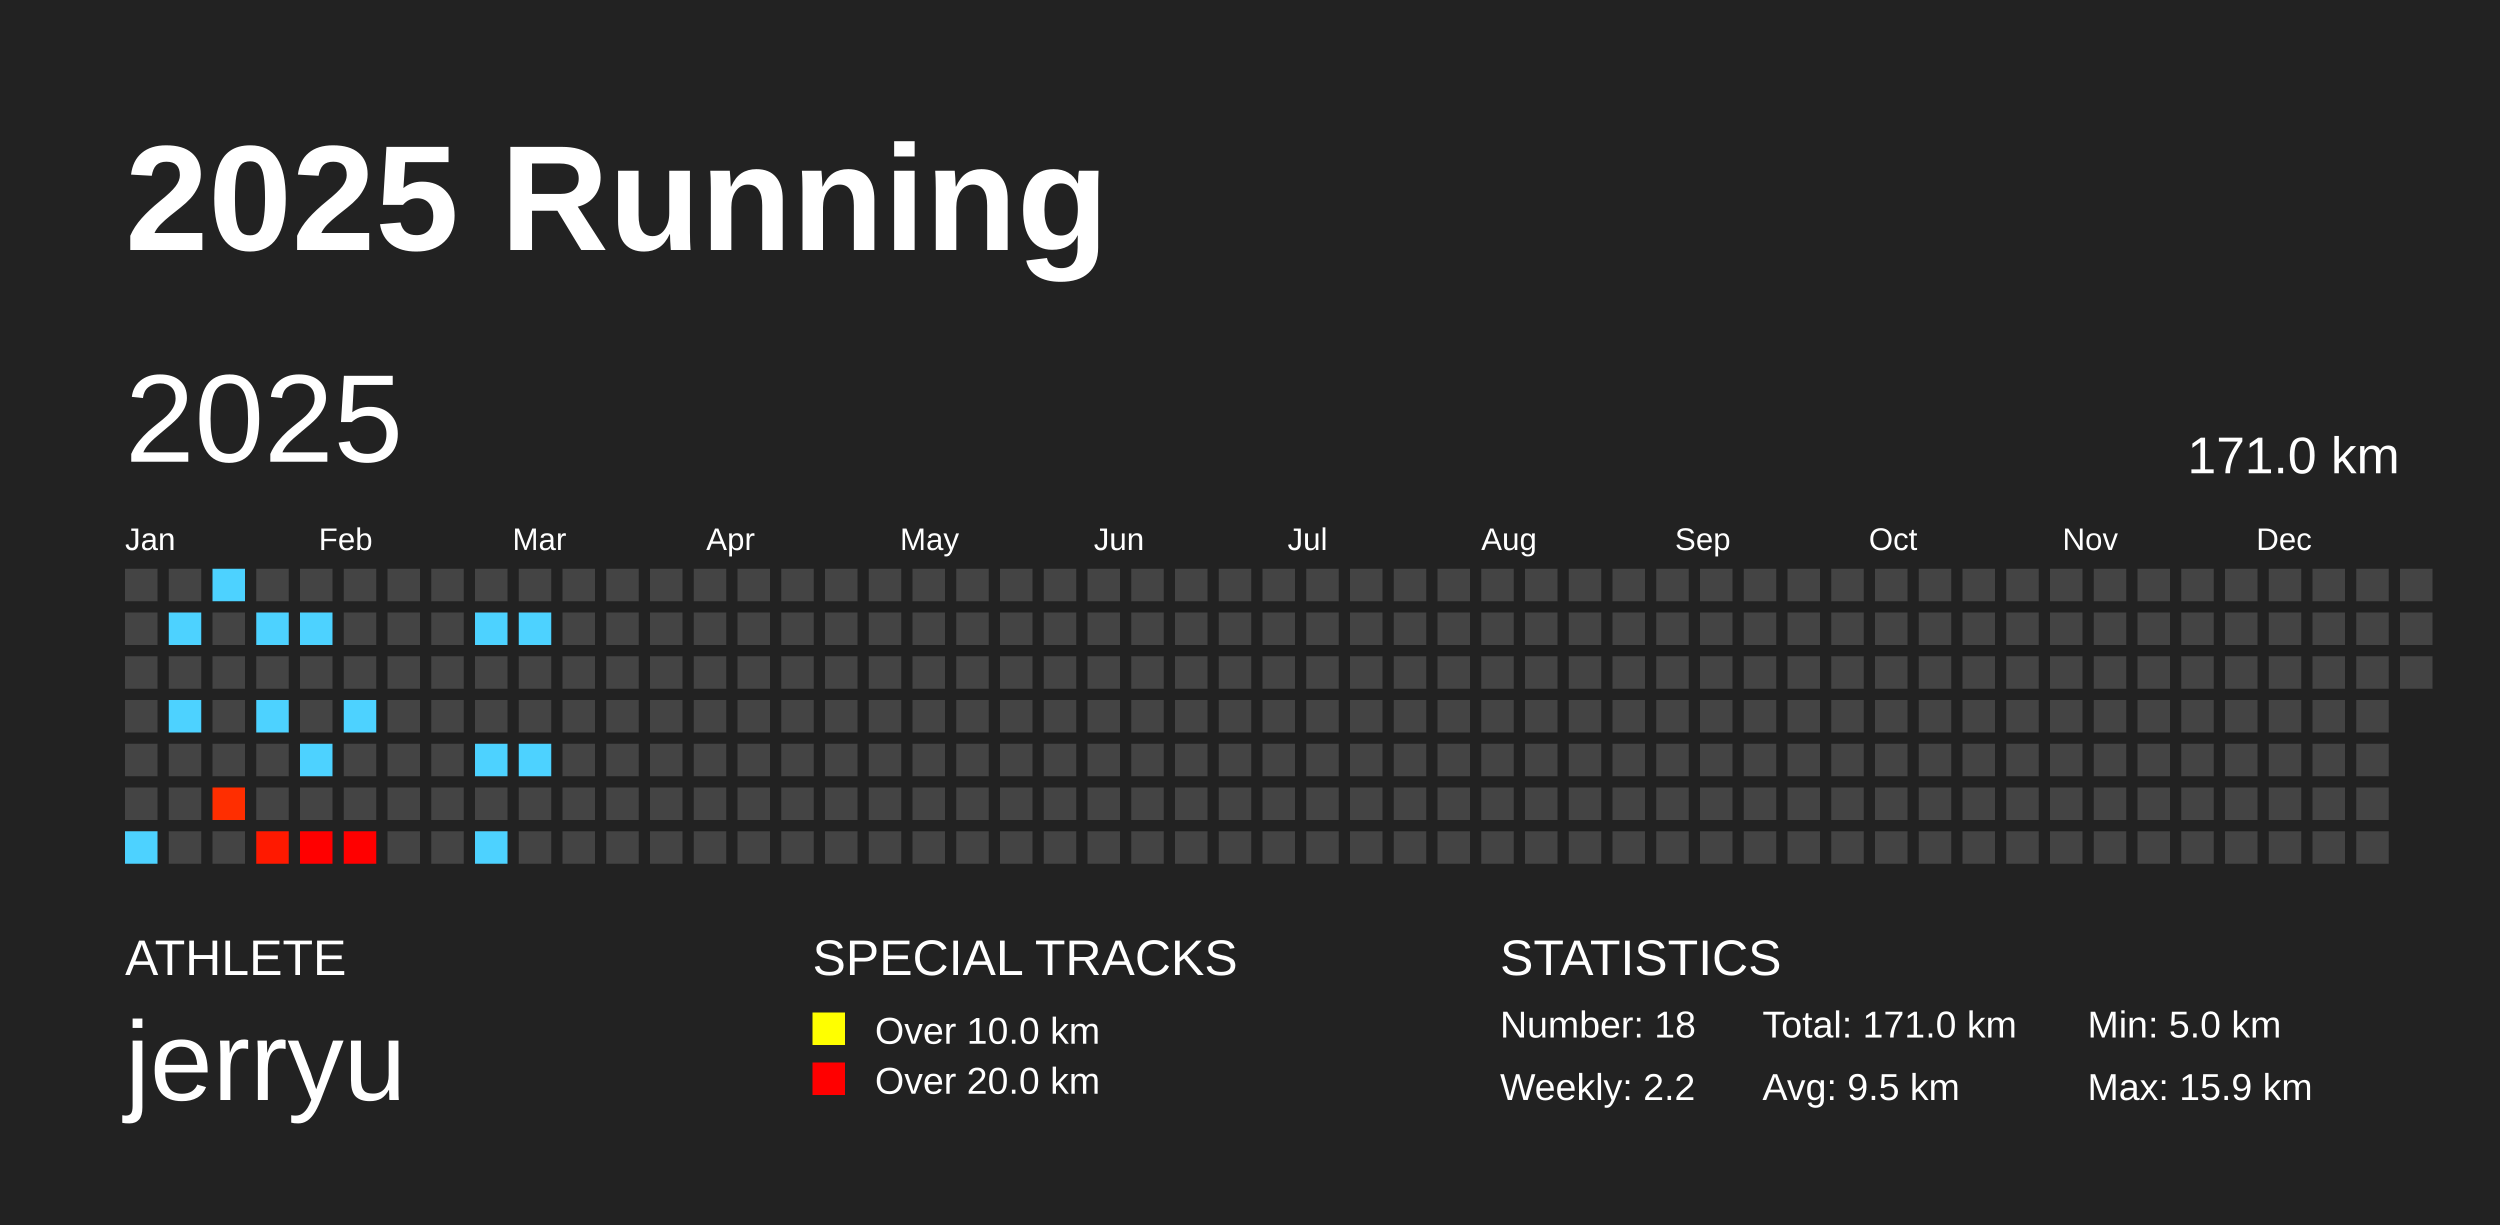
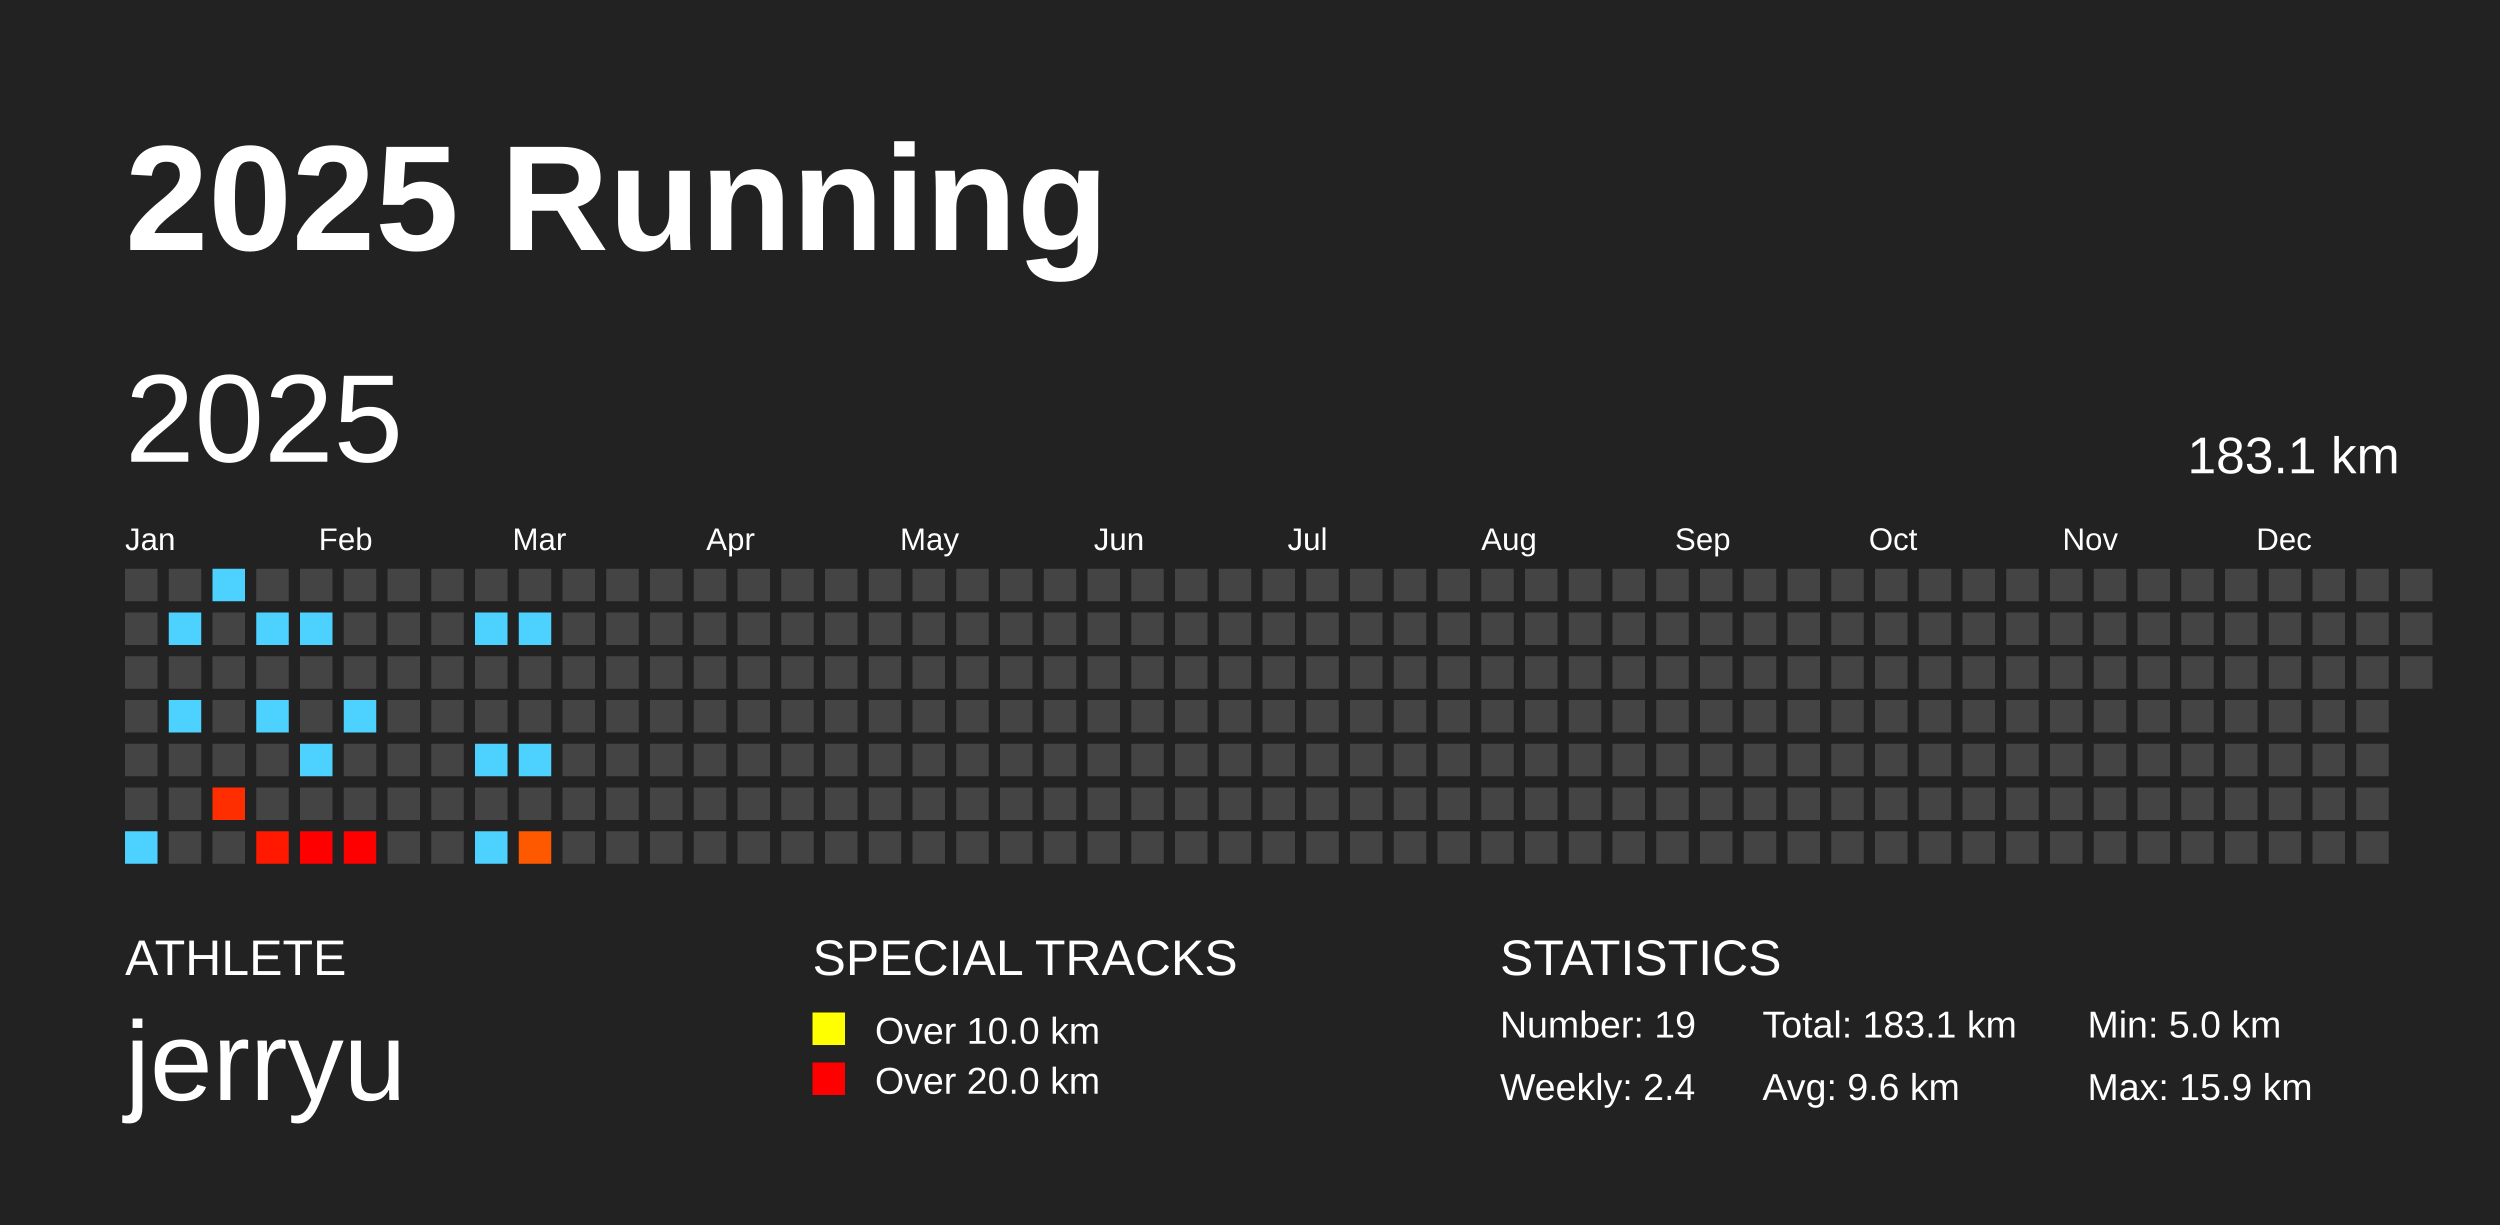
<svg xmlns="http://www.w3.org/2000/svg" baseProfile="full" height="98mm" version="1.1" viewBox="0,0,200,98" width="200mm">
  <defs />
  <rect fill="#222222" height="98" width="200" x="0" y="0" />
  <text fill="#FFFFFF" style="font-size:12px; font-family:Arial; font-weight:bold;" x="10" y="20">2025 Running</text>
  <text fill="#FFFFFF" style="font-size:4px; font-family:Arial" x="10" y="78">ATHLETE</text>
  <text fill="#FFFFFF" style="font-size:9px; font-family:Arial" x="10" y="88">jerryu</text>
  <text fill="#FFFFFF" style="font-size:4px; font-family:Arial" x="65" y="78">SPECIAL TRACKS</text>
  <rect fill="yellow" height="2.6" width="2.6" x="65" y="81" />
  <text fill="#FFFFFF" style="font-size:3px; font-family:Arial" x="70" y="83.5">Over 10.0 km</text>
  <rect fill="red" height="2.6" width="2.6" x="65" y="85" />
  <text fill="#FFFFFF" style="font-size:3px; font-family:Arial" x="70" y="87.5">Over 20.0 km</text>
  <text fill="#FFFFFF" style="font-size:4px; font-family:Arial" x="120" y="78">STATISTICS</text>
-   <text fill="#FFFFFF" style="font-size:3px; font-family:Arial" x="120" y="83">Number: 18</text>
-   <text fill="#FFFFFF" style="font-size:3px; font-family:Arial" x="120" y="88">Weekly: 2.2</text>
-   <text fill="#FFFFFF" style="font-size:3px; font-family:Arial" x="141" y="83">Total: 171.0 km</text>
-   <text fill="#FFFFFF" style="font-size:3px; font-family:Arial" x="141" y="88">Avg: 9.5 km</text>
+   <text fill="#FFFFFF" style="font-size:3px; font-family:Arial" x="120" y="83">Number: 19</text>
+   <text fill="#FFFFFF" style="font-size:3px; font-family:Arial" x="120" y="88">Weekly: 2.4</text>
+   <text fill="#FFFFFF" style="font-size:3px; font-family:Arial" x="141" y="83">Total: 183.1 km</text>
+   <text fill="#FFFFFF" style="font-size:3px; font-family:Arial" x="141" y="88">Avg: 9.6 km</text>
  <text fill="#FFFFFF" style="font-size:3px; font-family:Arial" x="167" y="83">Min: 5.0 km</text>
  <text fill="#FFFFFF" style="font-size:3px; font-family:Arial" x="167" y="88">Max: 15.9 km</text>
  <text dominant-baseline="hanging" fill="#FFFFFF" style="font-size:10.0px; font-family:Arial;" x="10" y="30">2025</text>
-   <text dominant-baseline="hanging" fill="#FFFFFF" style="font-size:4.125px; font-family:Arial;" x="175" y="35">171.0 km</text>
+   <text dominant-baseline="hanging" fill="#FFFFFF" style="font-size:4.125px; font-family:Arial;" x="175" y="35">183.1 km</text>
  <text fill="#FFFFFF" style="font-size:2.5px; font-family:Arial" x="10.0" y="44">Jan</text>
  <text fill="#FFFFFF" style="font-size:2.5px; font-family:Arial" x="25.5" y="44">Feb</text>
  <text fill="#FFFFFF" style="font-size:2.5px; font-family:Arial" x="41.0" y="44">Mar</text>
  <text fill="#FFFFFF" style="font-size:2.5px; font-family:Arial" x="56.5" y="44">Apr</text>
  <text fill="#FFFFFF" style="font-size:2.5px; font-family:Arial" x="72.0" y="44">May</text>
  <text fill="#FFFFFF" style="font-size:2.5px; font-family:Arial" x="87.5" y="44">Jun</text>
  <text fill="#FFFFFF" style="font-size:2.5px; font-family:Arial" x="103.0" y="44">Jul</text>
  <text fill="#FFFFFF" style="font-size:2.5px; font-family:Arial" x="118.5" y="44">Aug</text>
  <text fill="#FFFFFF" style="font-size:2.5px; font-family:Arial" x="134.0" y="44">Sep</text>
  <text fill="#FFFFFF" style="font-size:2.5px; font-family:Arial" x="149.5" y="44">Oct</text>
  <text fill="#FFFFFF" style="font-size:2.5px; font-family:Arial" x="165.0" y="44">Nov</text>
  <text fill="#FFFFFF" style="font-size:2.5px; font-family:Arial" x="180.5" y="44">Dec</text>
  <rect fill="#444444" height="2.6" width="2.6" x="10.0" y="45.5" />
  <rect fill="#444444" height="2.6" width="2.6" x="10.0" y="49.0" />
  <rect fill="#444444" height="2.6" width="2.6" x="10.0" y="52.5" />
  <rect fill="#444444" height="2.6" width="2.6" x="10.0" y="56.0" />
  <rect fill="#444444" height="2.6" width="2.6" x="10.0" y="59.5" />
  <rect fill="#444444" height="2.6" width="2.6" x="10.0" y="63.0" />
  <rect fill="#4dd2ff" height="2.6" width="2.6" x="10.0" y="66.5" />
  <rect fill="#444444" height="2.6" width="2.6" x="13.5" y="45.5" />
  <rect fill="#4dd2ff" height="2.6" width="2.6" x="13.5" y="49.0" />
  <rect fill="#444444" height="2.6" width="2.6" x="13.5" y="52.5" />
  <rect fill="#4dd2ff" height="2.6" width="2.6" x="13.5" y="56.0" />
  <rect fill="#444444" height="2.6" width="2.6" x="13.5" y="59.5" />
  <rect fill="#444444" height="2.6" width="2.6" x="13.5" y="63.0" />
  <rect fill="#444444" height="2.6" width="2.6" x="13.5" y="66.5" />
  <rect fill="#4dd2ff" height="2.6" width="2.6" x="17.0" y="45.5" />
  <rect fill="#444444" height="2.6" width="2.6" x="17.0" y="49.0" />
  <rect fill="#444444" height="2.6" width="2.6" x="17.0" y="52.5" />
  <rect fill="#444444" height="2.6" width="2.6" x="17.0" y="56.0" />
  <rect fill="#444444" height="2.6" width="2.6" x="17.0" y="59.5" />
  <rect fill="#ff2e00" height="2.6" width="2.6" x="17.0" y="63.0" />
  <rect fill="#444444" height="2.6" width="2.6" x="17.0" y="66.5" />
  <rect fill="#444444" height="2.6" width="2.6" x="20.5" y="45.5" />
  <rect fill="#4dd2ff" height="2.6" width="2.6" x="20.5" y="49.0" />
  <rect fill="#444444" height="2.6" width="2.6" x="20.5" y="52.5" />
  <rect fill="#4dd2ff" height="2.6" width="2.6" x="20.5" y="56.0" />
  <rect fill="#444444" height="2.6" width="2.6" x="20.5" y="59.5" />
  <rect fill="#444444" height="2.6" width="2.6" x="20.5" y="63.0" />
  <rect fill="#ff1900" height="2.6" width="2.6" x="20.5" y="66.5" />
  <rect fill="#444444" height="2.6" width="2.6" x="24.0" y="45.5" />
  <rect fill="#4dd2ff" height="2.6" width="2.6" x="24.0" y="49.0" />
  <rect fill="#444444" height="2.6" width="2.6" x="24.0" y="52.5" />
  <rect fill="#444444" height="2.6" width="2.6" x="24.0" y="56.0" />
  <rect fill="#4dd2ff" height="2.6" width="2.6" x="24.0" y="59.5" />
  <rect fill="#444444" height="2.6" width="2.6" x="24.0" y="63.0" />
  <rect fill="#ff0000" height="2.6" width="2.6" x="24.0" y="66.5" />
  <rect fill="#444444" height="2.6" width="2.6" x="27.5" y="45.5" />
  <rect fill="#444444" height="2.6" width="2.6" x="27.5" y="49.0" />
  <rect fill="#444444" height="2.6" width="2.6" x="27.5" y="52.5" />
  <rect fill="#4dd2ff" height="2.6" width="2.6" x="27.5" y="56.0" />
  <rect fill="#444444" height="2.6" width="2.6" x="27.5" y="59.5" />
  <rect fill="#444444" height="2.6" width="2.6" x="27.5" y="63.0" />
  <rect fill="#ff0000" height="2.6" width="2.6" x="27.5" y="66.5" />
  <rect fill="#444444" height="2.6" width="2.6" x="31.0" y="45.5" />
  <rect fill="#444444" height="2.6" width="2.6" x="31.0" y="49.0" />
  <rect fill="#444444" height="2.6" width="2.6" x="31.0" y="52.5" />
  <rect fill="#444444" height="2.6" width="2.6" x="31.0" y="56.0" />
  <rect fill="#444444" height="2.6" width="2.6" x="31.0" y="59.5" />
  <rect fill="#444444" height="2.6" width="2.6" x="31.0" y="63.0" />
  <rect fill="#444444" height="2.6" width="2.6" x="31.0" y="66.5" />
  <rect fill="#444444" height="2.6" width="2.6" x="34.5" y="45.5" />
  <rect fill="#444444" height="2.6" width="2.6" x="34.5" y="49.0" />
  <rect fill="#444444" height="2.6" width="2.6" x="34.5" y="52.5" />
  <rect fill="#444444" height="2.6" width="2.6" x="34.5" y="56.0" />
  <rect fill="#444444" height="2.6" width="2.6" x="34.5" y="59.5" />
  <rect fill="#444444" height="2.6" width="2.6" x="34.5" y="63.0" />
  <rect fill="#444444" height="2.6" width="2.6" x="34.5" y="66.5" />
  <rect fill="#444444" height="2.6" width="2.6" x="38.0" y="45.5" />
  <rect fill="#4dd2ff" height="2.6" width="2.6" x="38.0" y="49.0" />
  <rect fill="#444444" height="2.6" width="2.6" x="38.0" y="52.5" />
  <rect fill="#444444" height="2.6" width="2.6" x="38.0" y="56.0" />
  <rect fill="#4dd2ff" height="2.6" width="2.6" x="38.0" y="59.5" />
  <rect fill="#444444" height="2.6" width="2.6" x="38.0" y="63.0" />
  <rect fill="#4dd2ff" height="2.6" width="2.6" x="38.0" y="66.5" />
  <rect fill="#444444" height="2.6" width="2.6" x="41.5" y="45.5" />
  <rect fill="#4dd2ff" height="2.6" width="2.6" x="41.5" y="49.0" />
  <rect fill="#444444" height="2.6" width="2.6" x="41.5" y="52.5" />
  <rect fill="#444444" height="2.6" width="2.6" x="41.5" y="56.0" />
  <rect fill="#4dd2ff" height="2.6" width="2.6" x="41.5" y="59.5" />
  <rect fill="#444444" height="2.6" width="2.6" x="41.5" y="63.0" />
-   <rect fill="#444444" height="2.6" width="2.6" x="41.5" y="66.5" />
+   <rect fill="#ff5900" height="2.6" width="2.6" x="41.5" y="66.5" />
  <rect fill="#444444" height="2.6" width="2.6" x="45.0" y="45.5" />
  <rect fill="#444444" height="2.6" width="2.6" x="45.0" y="49.0" />
  <rect fill="#444444" height="2.6" width="2.6" x="45.0" y="52.5" />
  <rect fill="#444444" height="2.6" width="2.6" x="45.0" y="56.0" />
  <rect fill="#444444" height="2.6" width="2.6" x="45.0" y="59.5" />
  <rect fill="#444444" height="2.6" width="2.6" x="45.0" y="63.0" />
  <rect fill="#444444" height="2.6" width="2.6" x="45.0" y="66.5" />
  <rect fill="#444444" height="2.6" width="2.6" x="48.5" y="45.5" />
  <rect fill="#444444" height="2.6" width="2.6" x="48.5" y="49.0" />
  <rect fill="#444444" height="2.6" width="2.6" x="48.5" y="52.5" />
  <rect fill="#444444" height="2.6" width="2.6" x="48.5" y="56.0" />
  <rect fill="#444444" height="2.6" width="2.6" x="48.5" y="59.5" />
  <rect fill="#444444" height="2.6" width="2.6" x="48.5" y="63.0" />
  <rect fill="#444444" height="2.6" width="2.6" x="48.5" y="66.5" />
  <rect fill="#444444" height="2.6" width="2.6" x="52.0" y="45.5" />
  <rect fill="#444444" height="2.6" width="2.6" x="52.0" y="49.0" />
  <rect fill="#444444" height="2.6" width="2.6" x="52.0" y="52.5" />
  <rect fill="#444444" height="2.6" width="2.6" x="52.0" y="56.0" />
  <rect fill="#444444" height="2.6" width="2.6" x="52.0" y="59.5" />
  <rect fill="#444444" height="2.6" width="2.6" x="52.0" y="63.0" />
  <rect fill="#444444" height="2.6" width="2.6" x="52.0" y="66.5" />
  <rect fill="#444444" height="2.6" width="2.6" x="55.5" y="45.5" />
  <rect fill="#444444" height="2.6" width="2.6" x="55.5" y="49.0" />
  <rect fill="#444444" height="2.6" width="2.6" x="55.5" y="52.5" />
  <rect fill="#444444" height="2.6" width="2.6" x="55.5" y="56.0" />
  <rect fill="#444444" height="2.6" width="2.6" x="55.5" y="59.5" />
  <rect fill="#444444" height="2.6" width="2.6" x="55.5" y="63.0" />
  <rect fill="#444444" height="2.6" width="2.6" x="55.5" y="66.5" />
  <rect fill="#444444" height="2.6" width="2.6" x="59.0" y="45.5" />
  <rect fill="#444444" height="2.6" width="2.6" x="59.0" y="49.0" />
  <rect fill="#444444" height="2.6" width="2.6" x="59.0" y="52.5" />
  <rect fill="#444444" height="2.6" width="2.6" x="59.0" y="56.0" />
  <rect fill="#444444" height="2.6" width="2.6" x="59.0" y="59.5" />
  <rect fill="#444444" height="2.6" width="2.6" x="59.0" y="63.0" />
  <rect fill="#444444" height="2.6" width="2.6" x="59.0" y="66.5" />
  <rect fill="#444444" height="2.6" width="2.6" x="62.5" y="45.5" />
  <rect fill="#444444" height="2.6" width="2.6" x="62.5" y="49.0" />
  <rect fill="#444444" height="2.6" width="2.6" x="62.5" y="52.5" />
  <rect fill="#444444" height="2.6" width="2.6" x="62.5" y="56.0" />
  <rect fill="#444444" height="2.6" width="2.6" x="62.5" y="59.5" />
  <rect fill="#444444" height="2.6" width="2.6" x="62.5" y="63.0" />
  <rect fill="#444444" height="2.6" width="2.6" x="62.5" y="66.5" />
  <rect fill="#444444" height="2.6" width="2.6" x="66.0" y="45.5" />
  <rect fill="#444444" height="2.6" width="2.6" x="66.0" y="49.0" />
  <rect fill="#444444" height="2.6" width="2.6" x="66.0" y="52.5" />
  <rect fill="#444444" height="2.6" width="2.6" x="66.0" y="56.0" />
  <rect fill="#444444" height="2.6" width="2.6" x="66.0" y="59.5" />
  <rect fill="#444444" height="2.6" width="2.6" x="66.0" y="63.0" />
  <rect fill="#444444" height="2.6" width="2.6" x="66.0" y="66.5" />
  <rect fill="#444444" height="2.6" width="2.6" x="69.5" y="45.5" />
  <rect fill="#444444" height="2.6" width="2.6" x="69.5" y="49.0" />
  <rect fill="#444444" height="2.6" width="2.6" x="69.5" y="52.5" />
  <rect fill="#444444" height="2.6" width="2.6" x="69.5" y="56.0" />
  <rect fill="#444444" height="2.6" width="2.6" x="69.5" y="59.5" />
  <rect fill="#444444" height="2.6" width="2.6" x="69.5" y="63.0" />
  <rect fill="#444444" height="2.6" width="2.6" x="69.5" y="66.5" />
  <rect fill="#444444" height="2.6" width="2.6" x="73.0" y="45.5" />
  <rect fill="#444444" height="2.6" width="2.6" x="73.0" y="49.0" />
  <rect fill="#444444" height="2.6" width="2.6" x="73.0" y="52.5" />
  <rect fill="#444444" height="2.6" width="2.6" x="73.0" y="56.0" />
  <rect fill="#444444" height="2.6" width="2.6" x="73.0" y="59.5" />
  <rect fill="#444444" height="2.6" width="2.6" x="73.0" y="63.0" />
  <rect fill="#444444" height="2.6" width="2.6" x="73.0" y="66.5" />
  <rect fill="#444444" height="2.6" width="2.6" x="76.5" y="45.5" />
  <rect fill="#444444" height="2.6" width="2.6" x="76.5" y="49.0" />
  <rect fill="#444444" height="2.6" width="2.6" x="76.5" y="52.5" />
  <rect fill="#444444" height="2.6" width="2.6" x="76.5" y="56.0" />
  <rect fill="#444444" height="2.6" width="2.6" x="76.5" y="59.5" />
  <rect fill="#444444" height="2.6" width="2.6" x="76.5" y="63.0" />
  <rect fill="#444444" height="2.6" width="2.6" x="76.5" y="66.5" />
  <rect fill="#444444" height="2.6" width="2.6" x="80.0" y="45.5" />
  <rect fill="#444444" height="2.6" width="2.6" x="80.0" y="49.0" />
  <rect fill="#444444" height="2.6" width="2.6" x="80.0" y="52.5" />
  <rect fill="#444444" height="2.6" width="2.6" x="80.0" y="56.0" />
  <rect fill="#444444" height="2.6" width="2.6" x="80.0" y="59.5" />
  <rect fill="#444444" height="2.6" width="2.6" x="80.0" y="63.0" />
  <rect fill="#444444" height="2.6" width="2.6" x="80.0" y="66.5" />
  <rect fill="#444444" height="2.6" width="2.6" x="83.5" y="45.5" />
  <rect fill="#444444" height="2.6" width="2.6" x="83.5" y="49.0" />
  <rect fill="#444444" height="2.6" width="2.6" x="83.5" y="52.5" />
  <rect fill="#444444" height="2.6" width="2.6" x="83.5" y="56.0" />
  <rect fill="#444444" height="2.6" width="2.6" x="83.5" y="59.5" />
  <rect fill="#444444" height="2.6" width="2.6" x="83.5" y="63.0" />
  <rect fill="#444444" height="2.6" width="2.6" x="83.5" y="66.5" />
  <rect fill="#444444" height="2.6" width="2.6" x="87.0" y="45.5" />
  <rect fill="#444444" height="2.6" width="2.6" x="87.0" y="49.0" />
  <rect fill="#444444" height="2.6" width="2.6" x="87.0" y="52.5" />
  <rect fill="#444444" height="2.6" width="2.6" x="87.0" y="56.0" />
  <rect fill="#444444" height="2.6" width="2.6" x="87.0" y="59.5" />
  <rect fill="#444444" height="2.6" width="2.6" x="87.0" y="63.0" />
  <rect fill="#444444" height="2.6" width="2.6" x="87.0" y="66.5" />
  <rect fill="#444444" height="2.6" width="2.6" x="90.5" y="45.5" />
  <rect fill="#444444" height="2.6" width="2.6" x="90.5" y="49.0" />
  <rect fill="#444444" height="2.6" width="2.6" x="90.5" y="52.5" />
  <rect fill="#444444" height="2.6" width="2.6" x="90.5" y="56.0" />
  <rect fill="#444444" height="2.6" width="2.6" x="90.5" y="59.5" />
  <rect fill="#444444" height="2.6" width="2.6" x="90.5" y="63.0" />
  <rect fill="#444444" height="2.6" width="2.6" x="90.5" y="66.5" />
  <rect fill="#444444" height="2.6" width="2.6" x="94.0" y="45.5" />
  <rect fill="#444444" height="2.6" width="2.6" x="94.0" y="49.0" />
  <rect fill="#444444" height="2.6" width="2.6" x="94.0" y="52.5" />
  <rect fill="#444444" height="2.6" width="2.6" x="94.0" y="56.0" />
  <rect fill="#444444" height="2.6" width="2.6" x="94.0" y="59.5" />
  <rect fill="#444444" height="2.6" width="2.6" x="94.0" y="63.0" />
  <rect fill="#444444" height="2.6" width="2.6" x="94.0" y="66.5" />
  <rect fill="#444444" height="2.6" width="2.6" x="97.5" y="45.5" />
  <rect fill="#444444" height="2.6" width="2.6" x="97.5" y="49.0" />
  <rect fill="#444444" height="2.6" width="2.6" x="97.5" y="52.5" />
  <rect fill="#444444" height="2.6" width="2.6" x="97.5" y="56.0" />
  <rect fill="#444444" height="2.6" width="2.6" x="97.5" y="59.5" />
  <rect fill="#444444" height="2.6" width="2.6" x="97.5" y="63.0" />
  <rect fill="#444444" height="2.6" width="2.6" x="97.5" y="66.5" />
  <rect fill="#444444" height="2.6" width="2.6" x="101.0" y="45.5" />
  <rect fill="#444444" height="2.6" width="2.6" x="101.0" y="49.0" />
  <rect fill="#444444" height="2.6" width="2.6" x="101.0" y="52.5" />
  <rect fill="#444444" height="2.6" width="2.6" x="101.0" y="56.0" />
  <rect fill="#444444" height="2.6" width="2.6" x="101.0" y="59.5" />
  <rect fill="#444444" height="2.6" width="2.6" x="101.0" y="63.0" />
  <rect fill="#444444" height="2.6" width="2.6" x="101.0" y="66.5" />
  <rect fill="#444444" height="2.6" width="2.6" x="104.5" y="45.5" />
  <rect fill="#444444" height="2.6" width="2.6" x="104.5" y="49.0" />
  <rect fill="#444444" height="2.6" width="2.6" x="104.5" y="52.5" />
  <rect fill="#444444" height="2.6" width="2.6" x="104.5" y="56.0" />
  <rect fill="#444444" height="2.6" width="2.6" x="104.5" y="59.5" />
  <rect fill="#444444" height="2.6" width="2.6" x="104.5" y="63.0" />
  <rect fill="#444444" height="2.6" width="2.6" x="104.5" y="66.5" />
  <rect fill="#444444" height="2.6" width="2.6" x="108.0" y="45.5" />
  <rect fill="#444444" height="2.6" width="2.6" x="108.0" y="49.0" />
  <rect fill="#444444" height="2.6" width="2.6" x="108.0" y="52.5" />
  <rect fill="#444444" height="2.6" width="2.6" x="108.0" y="56.0" />
  <rect fill="#444444" height="2.6" width="2.6" x="108.0" y="59.5" />
  <rect fill="#444444" height="2.6" width="2.6" x="108.0" y="63.0" />
  <rect fill="#444444" height="2.6" width="2.6" x="108.0" y="66.5" />
  <rect fill="#444444" height="2.6" width="2.6" x="111.5" y="45.5" />
  <rect fill="#444444" height="2.6" width="2.6" x="111.5" y="49.0" />
  <rect fill="#444444" height="2.6" width="2.6" x="111.5" y="52.5" />
  <rect fill="#444444" height="2.6" width="2.6" x="111.5" y="56.0" />
  <rect fill="#444444" height="2.6" width="2.6" x="111.5" y="59.5" />
  <rect fill="#444444" height="2.6" width="2.6" x="111.5" y="63.0" />
  <rect fill="#444444" height="2.6" width="2.6" x="111.5" y="66.5" />
  <rect fill="#444444" height="2.6" width="2.6" x="115.0" y="45.5" />
  <rect fill="#444444" height="2.6" width="2.6" x="115.0" y="49.0" />
  <rect fill="#444444" height="2.6" width="2.6" x="115.0" y="52.5" />
  <rect fill="#444444" height="2.6" width="2.6" x="115.0" y="56.0" />
  <rect fill="#444444" height="2.6" width="2.6" x="115.0" y="59.5" />
  <rect fill="#444444" height="2.6" width="2.6" x="115.0" y="63.0" />
  <rect fill="#444444" height="2.6" width="2.6" x="115.0" y="66.5" />
  <rect fill="#444444" height="2.6" width="2.6" x="118.5" y="45.5" />
  <rect fill="#444444" height="2.6" width="2.6" x="118.5" y="49.0" />
  <rect fill="#444444" height="2.6" width="2.6" x="118.5" y="52.5" />
  <rect fill="#444444" height="2.6" width="2.6" x="118.5" y="56.0" />
  <rect fill="#444444" height="2.6" width="2.6" x="118.5" y="59.5" />
  <rect fill="#444444" height="2.6" width="2.6" x="118.5" y="63.0" />
  <rect fill="#444444" height="2.6" width="2.6" x="118.5" y="66.5" />
  <rect fill="#444444" height="2.6" width="2.6" x="122.0" y="45.5" />
  <rect fill="#444444" height="2.6" width="2.6" x="122.0" y="49.0" />
  <rect fill="#444444" height="2.6" width="2.6" x="122.0" y="52.5" />
  <rect fill="#444444" height="2.6" width="2.6" x="122.0" y="56.0" />
  <rect fill="#444444" height="2.6" width="2.6" x="122.0" y="59.5" />
  <rect fill="#444444" height="2.6" width="2.6" x="122.0" y="63.0" />
  <rect fill="#444444" height="2.6" width="2.6" x="122.0" y="66.5" />
  <rect fill="#444444" height="2.6" width="2.6" x="125.5" y="45.5" />
  <rect fill="#444444" height="2.6" width="2.6" x="125.5" y="49.0" />
  <rect fill="#444444" height="2.6" width="2.6" x="125.5" y="52.5" />
  <rect fill="#444444" height="2.6" width="2.6" x="125.5" y="56.0" />
  <rect fill="#444444" height="2.6" width="2.6" x="125.5" y="59.5" />
  <rect fill="#444444" height="2.6" width="2.6" x="125.5" y="63.0" />
  <rect fill="#444444" height="2.6" width="2.6" x="125.5" y="66.5" />
  <rect fill="#444444" height="2.6" width="2.6" x="129.0" y="45.5" />
  <rect fill="#444444" height="2.6" width="2.6" x="129.0" y="49.0" />
  <rect fill="#444444" height="2.6" width="2.6" x="129.0" y="52.5" />
  <rect fill="#444444" height="2.6" width="2.6" x="129.0" y="56.0" />
  <rect fill="#444444" height="2.6" width="2.6" x="129.0" y="59.5" />
  <rect fill="#444444" height="2.6" width="2.6" x="129.0" y="63.0" />
  <rect fill="#444444" height="2.6" width="2.6" x="129.0" y="66.5" />
  <rect fill="#444444" height="2.6" width="2.6" x="132.5" y="45.5" />
  <rect fill="#444444" height="2.6" width="2.6" x="132.5" y="49.0" />
  <rect fill="#444444" height="2.6" width="2.6" x="132.5" y="52.5" />
  <rect fill="#444444" height="2.6" width="2.6" x="132.5" y="56.0" />
  <rect fill="#444444" height="2.6" width="2.6" x="132.5" y="59.5" />
  <rect fill="#444444" height="2.6" width="2.6" x="132.5" y="63.0" />
  <rect fill="#444444" height="2.6" width="2.6" x="132.5" y="66.5" />
  <rect fill="#444444" height="2.6" width="2.6" x="136.0" y="45.5" />
  <rect fill="#444444" height="2.6" width="2.6" x="136.0" y="49.0" />
  <rect fill="#444444" height="2.6" width="2.6" x="136.0" y="52.5" />
  <rect fill="#444444" height="2.6" width="2.6" x="136.0" y="56.0" />
  <rect fill="#444444" height="2.6" width="2.6" x="136.0" y="59.5" />
  <rect fill="#444444" height="2.6" width="2.6" x="136.0" y="63.0" />
  <rect fill="#444444" height="2.6" width="2.6" x="136.0" y="66.5" />
  <rect fill="#444444" height="2.6" width="2.6" x="139.5" y="45.5" />
  <rect fill="#444444" height="2.6" width="2.6" x="139.5" y="49.0" />
  <rect fill="#444444" height="2.6" width="2.6" x="139.5" y="52.5" />
  <rect fill="#444444" height="2.6" width="2.6" x="139.5" y="56.0" />
  <rect fill="#444444" height="2.6" width="2.6" x="139.5" y="59.5" />
  <rect fill="#444444" height="2.6" width="2.6" x="139.5" y="63.0" />
  <rect fill="#444444" height="2.6" width="2.6" x="139.5" y="66.5" />
  <rect fill="#444444" height="2.6" width="2.6" x="143.0" y="45.5" />
  <rect fill="#444444" height="2.6" width="2.6" x="143.0" y="49.0" />
  <rect fill="#444444" height="2.6" width="2.6" x="143.0" y="52.5" />
  <rect fill="#444444" height="2.6" width="2.6" x="143.0" y="56.0" />
  <rect fill="#444444" height="2.6" width="2.6" x="143.0" y="59.5" />
  <rect fill="#444444" height="2.6" width="2.6" x="143.0" y="63.0" />
  <rect fill="#444444" height="2.6" width="2.6" x="143.0" y="66.5" />
  <rect fill="#444444" height="2.6" width="2.6" x="146.5" y="45.5" />
  <rect fill="#444444" height="2.6" width="2.6" x="146.5" y="49.0" />
  <rect fill="#444444" height="2.6" width="2.6" x="146.5" y="52.5" />
  <rect fill="#444444" height="2.6" width="2.6" x="146.5" y="56.0" />
  <rect fill="#444444" height="2.6" width="2.6" x="146.5" y="59.5" />
  <rect fill="#444444" height="2.6" width="2.6" x="146.5" y="63.0" />
  <rect fill="#444444" height="2.6" width="2.6" x="146.5" y="66.5" />
  <rect fill="#444444" height="2.6" width="2.6" x="150.0" y="45.5" />
  <rect fill="#444444" height="2.6" width="2.6" x="150.0" y="49.0" />
  <rect fill="#444444" height="2.6" width="2.6" x="150.0" y="52.5" />
  <rect fill="#444444" height="2.6" width="2.6" x="150.0" y="56.0" />
  <rect fill="#444444" height="2.6" width="2.6" x="150.0" y="59.5" />
  <rect fill="#444444" height="2.6" width="2.6" x="150.0" y="63.0" />
  <rect fill="#444444" height="2.6" width="2.6" x="150.0" y="66.5" />
  <rect fill="#444444" height="2.6" width="2.6" x="153.5" y="45.5" />
  <rect fill="#444444" height="2.6" width="2.6" x="153.5" y="49.0" />
  <rect fill="#444444" height="2.6" width="2.6" x="153.5" y="52.5" />
  <rect fill="#444444" height="2.6" width="2.6" x="153.5" y="56.0" />
  <rect fill="#444444" height="2.6" width="2.6" x="153.5" y="59.5" />
  <rect fill="#444444" height="2.6" width="2.6" x="153.5" y="63.0" />
  <rect fill="#444444" height="2.6" width="2.6" x="153.5" y="66.5" />
  <rect fill="#444444" height="2.6" width="2.6" x="157.0" y="45.5" />
  <rect fill="#444444" height="2.6" width="2.6" x="157.0" y="49.0" />
  <rect fill="#444444" height="2.6" width="2.6" x="157.0" y="52.5" />
  <rect fill="#444444" height="2.6" width="2.6" x="157.0" y="56.0" />
  <rect fill="#444444" height="2.6" width="2.6" x="157.0" y="59.5" />
  <rect fill="#444444" height="2.6" width="2.6" x="157.0" y="63.0" />
  <rect fill="#444444" height="2.6" width="2.6" x="157.0" y="66.5" />
  <rect fill="#444444" height="2.6" width="2.6" x="160.5" y="45.5" />
  <rect fill="#444444" height="2.6" width="2.6" x="160.5" y="49.0" />
  <rect fill="#444444" height="2.6" width="2.6" x="160.5" y="52.5" />
  <rect fill="#444444" height="2.6" width="2.6" x="160.5" y="56.0" />
  <rect fill="#444444" height="2.6" width="2.6" x="160.5" y="59.5" />
  <rect fill="#444444" height="2.6" width="2.6" x="160.5" y="63.0" />
  <rect fill="#444444" height="2.6" width="2.6" x="160.5" y="66.5" />
  <rect fill="#444444" height="2.6" width="2.6" x="164.0" y="45.5" />
  <rect fill="#444444" height="2.6" width="2.6" x="164.0" y="49.0" />
  <rect fill="#444444" height="2.6" width="2.6" x="164.0" y="52.5" />
  <rect fill="#444444" height="2.6" width="2.6" x="164.0" y="56.0" />
  <rect fill="#444444" height="2.6" width="2.6" x="164.0" y="59.5" />
  <rect fill="#444444" height="2.6" width="2.6" x="164.0" y="63.0" />
  <rect fill="#444444" height="2.6" width="2.6" x="164.0" y="66.5" />
  <rect fill="#444444" height="2.6" width="2.6" x="167.5" y="45.5" />
  <rect fill="#444444" height="2.6" width="2.6" x="167.5" y="49.0" />
  <rect fill="#444444" height="2.6" width="2.6" x="167.5" y="52.5" />
  <rect fill="#444444" height="2.6" width="2.6" x="167.5" y="56.0" />
  <rect fill="#444444" height="2.6" width="2.6" x="167.5" y="59.5" />
  <rect fill="#444444" height="2.6" width="2.6" x="167.5" y="63.0" />
  <rect fill="#444444" height="2.6" width="2.6" x="167.5" y="66.5" />
  <rect fill="#444444" height="2.6" width="2.6" x="171.0" y="45.5" />
  <rect fill="#444444" height="2.6" width="2.6" x="171.0" y="49.0" />
  <rect fill="#444444" height="2.6" width="2.6" x="171.0" y="52.5" />
  <rect fill="#444444" height="2.6" width="2.6" x="171.0" y="56.0" />
  <rect fill="#444444" height="2.6" width="2.6" x="171.0" y="59.5" />
  <rect fill="#444444" height="2.6" width="2.6" x="171.0" y="63.0" />
  <rect fill="#444444" height="2.6" width="2.6" x="171.0" y="66.5" />
  <rect fill="#444444" height="2.6" width="2.6" x="174.5" y="45.5" />
  <rect fill="#444444" height="2.6" width="2.6" x="174.5" y="49.0" />
  <rect fill="#444444" height="2.6" width="2.6" x="174.5" y="52.5" />
  <rect fill="#444444" height="2.6" width="2.6" x="174.5" y="56.0" />
  <rect fill="#444444" height="2.6" width="2.6" x="174.5" y="59.5" />
  <rect fill="#444444" height="2.6" width="2.6" x="174.5" y="63.0" />
  <rect fill="#444444" height="2.6" width="2.6" x="174.5" y="66.5" />
  <rect fill="#444444" height="2.6" width="2.6" x="178.0" y="45.5" />
  <rect fill="#444444" height="2.6" width="2.6" x="178.0" y="49.0" />
  <rect fill="#444444" height="2.6" width="2.6" x="178.0" y="52.5" />
  <rect fill="#444444" height="2.6" width="2.6" x="178.0" y="56.0" />
  <rect fill="#444444" height="2.6" width="2.6" x="178.0" y="59.5" />
  <rect fill="#444444" height="2.6" width="2.6" x="178.0" y="63.0" />
  <rect fill="#444444" height="2.6" width="2.6" x="178.0" y="66.5" />
  <rect fill="#444444" height="2.6" width="2.6" x="181.5" y="45.5" />
  <rect fill="#444444" height="2.6" width="2.6" x="181.5" y="49.0" />
  <rect fill="#444444" height="2.6" width="2.6" x="181.5" y="52.5" />
  <rect fill="#444444" height="2.6" width="2.6" x="181.5" y="56.0" />
  <rect fill="#444444" height="2.6" width="2.6" x="181.5" y="59.5" />
  <rect fill="#444444" height="2.6" width="2.6" x="181.5" y="63.0" />
  <rect fill="#444444" height="2.6" width="2.6" x="181.5" y="66.5" />
  <rect fill="#444444" height="2.6" width="2.6" x="185.0" y="45.5" />
  <rect fill="#444444" height="2.6" width="2.6" x="185.0" y="49.0" />
  <rect fill="#444444" height="2.6" width="2.6" x="185.0" y="52.5" />
  <rect fill="#444444" height="2.6" width="2.6" x="185.0" y="56.0" />
  <rect fill="#444444" height="2.6" width="2.6" x="185.0" y="59.5" />
  <rect fill="#444444" height="2.6" width="2.6" x="185.0" y="63.0" />
  <rect fill="#444444" height="2.6" width="2.6" x="185.0" y="66.5" />
  <rect fill="#444444" height="2.6" width="2.6" x="188.5" y="45.5" />
  <rect fill="#444444" height="2.6" width="2.6" x="188.5" y="49.0" />
  <rect fill="#444444" height="2.6" width="2.6" x="188.5" y="52.5" />
  <rect fill="#444444" height="2.6" width="2.6" x="188.5" y="56.0" />
  <rect fill="#444444" height="2.6" width="2.6" x="188.5" y="59.5" />
  <rect fill="#444444" height="2.6" width="2.6" x="188.5" y="63.0" />
  <rect fill="#444444" height="2.6" width="2.6" x="188.5" y="66.5" />
  <rect fill="#444444" height="2.6" width="2.6" x="192.0" y="45.5" />
  <rect fill="#444444" height="2.6" width="2.6" x="192.0" y="49.0" />
  <rect fill="#444444" height="2.6" width="2.6" x="192.0" y="52.5" />
</svg>
